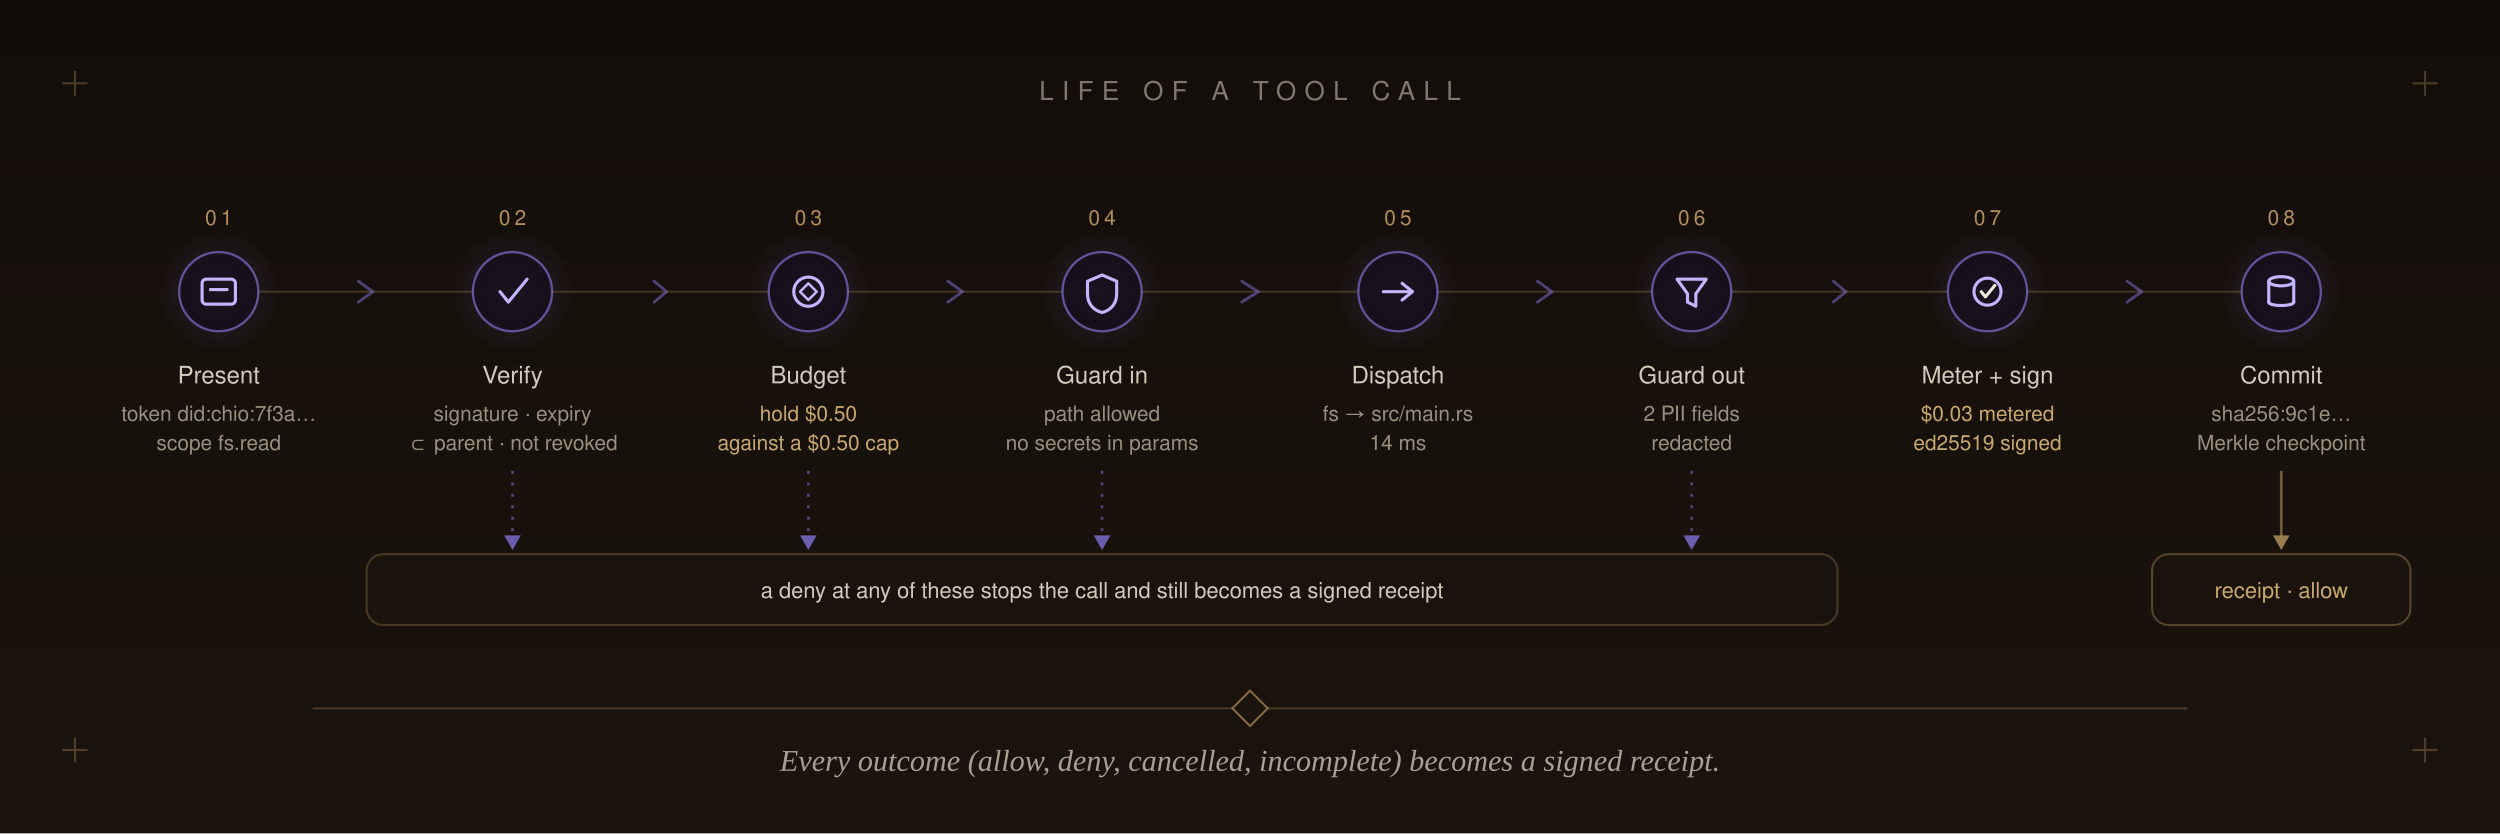
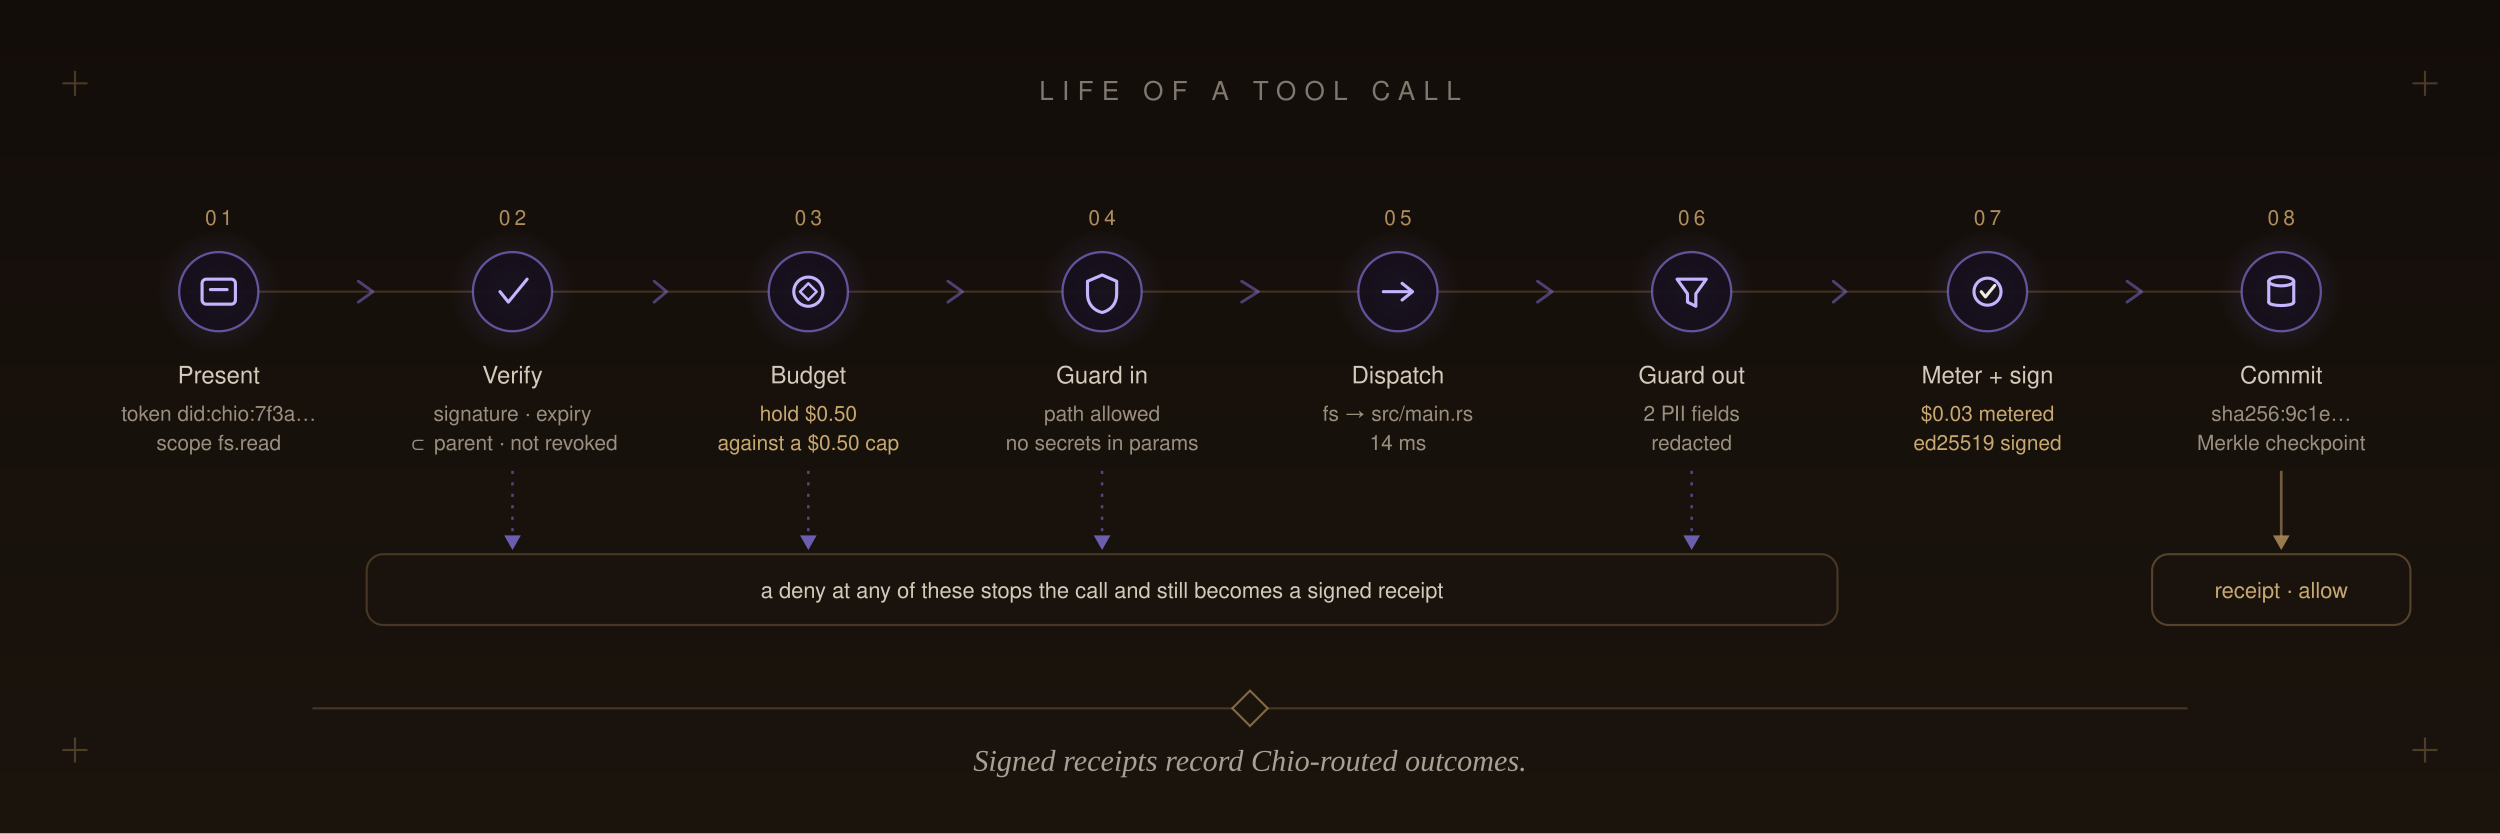
- <svg xmlns="http://www.w3.org/2000/svg" viewBox="0 0 1200 400" width="1200" height="400" role="img" aria-label="Life of a tool call: present the token, verify it, hold the budget, guard the input, dispatch, guard the output, meter and sign, then commit the receipt to the Merkle log. A deny at verify, budget, or either guard stops the call and still produces a signed receipt.">
+ <svg xmlns="http://www.w3.org/2000/svg" viewBox="0 0 1200 400" width="1200" height="400" role="img" aria-label="Life of a Chio-routed tool call: present the token, verify it, hold the budget, guard the input, dispatch, guard the output, meter and sign, then commit the receipt to the Merkle log. A deny at verify, budget, or either guard stops the call and still produces a signed receipt.">
  <defs>
    <linearGradient id="lcbg" x1="0" y1="0" x2="0" y2="1">
      <stop offset="0" stop-color="#130d0a" />
      <stop offset="1" stop-color="#1b140d" />
    </linearGradient>
    <radialGradient id="lcglow" cx="50%" cy="50%" r="50%">
      <stop offset="0" stop-color="#8f7ff2" stop-opacity="0.32" />
      <stop offset="0.6" stop-color="#8f7ff2" stop-opacity="0.07" />
      <stop offset="1" stop-color="#8f7ff2" stop-opacity="0" />
    </radialGradient>
    <radialGradient id="lckglow" cx="50%" cy="50%" r="50%">
      <stop offset="0" stop-color="#8f7ff2" stop-opacity="0.28" />
      <stop offset="0.65" stop-color="#8f7ff2" stop-opacity="0.06" />
      <stop offset="1" stop-color="#8f7ff2" stop-opacity="0" />
    </radialGradient>
  </defs>
  <rect width="1200" height="400" fill="url(#lcbg)" />
  <g stroke="#b08d5b" stroke-opacity="0.35" stroke-width="1">
    <path d="M30 40 H42 M36 34 V46" />
    <path d="M1158 40 H1170 M1164 34 V46" />
    <path d="M30 360 H42 M36 354 V366" />
    <path d="M1158 360 H1170 M1164 354 V366" />
  </g>
  <text x="600.0" y="48" text-anchor="middle" font-family="-apple-system, 'Segoe UI', Helvetica, Arial, sans-serif" font-size="12.5" letter-spacing="4" fill="#d8cfc0" fill-opacity="0.55">LIFE OF A TOOL CALL</text>
  <path d="M90 140 H1110" stroke="#b08d5b" stroke-opacity="0.28" stroke-width="1" />
  <g fill="none" stroke="#8f7ff2" stroke-opacity="0.45" stroke-width="1.4" stroke-linecap="round" stroke-linejoin="round">
    <path d="M172 135 L179 140 L172 145" />
    <path d="M314 135 L320 140 L314 145" />
    <path d="M455 135 L462 140 L455 145" />
    <path d="M596 135 L604 140 L596 145" />
    <path d="M738 135 L745 140 L738 145" />
    <path d="M880 135 L886 140 L880 145" />
    <path d="M1021 135 L1028 140 L1021 145" />
  </g>
  <circle cx="105" cy="140" r="30" fill="url(#lcglow)" />
  <circle cx="246" cy="140" r="30" fill="url(#lcglow)" />
  <circle cx="388" cy="140" r="30" fill="url(#lcglow)" />
  <circle cx="529" cy="140" r="30" fill="url(#lcglow)" />
  <circle cx="671" cy="140" r="30" fill="url(#lcglow)" />
  <circle cx="812" cy="140" r="30" fill="url(#lcglow)" />
  <circle cx="954" cy="140" r="30" fill="url(#lcglow)" />
  <circle cx="1095" cy="140" r="30" fill="url(#lcglow)" />
  <g text-anchor="middle" font-family="-apple-system, 'Segoe UI', Helvetica, Arial, sans-serif" font-size="10" letter-spacing="2" fill="#b08d5b">
    <text x="105" y="108">01</text>
    <text x="246" y="108">02</text>
    <text x="388" y="108">03</text>
    <text x="529" y="108">04</text>
    <text x="671" y="108">05</text>
    <text x="812" y="108">06</text>
    <text x="954" y="108">07</text>
    <text x="1095" y="108">08</text>
  </g>
  <g fill="#16101c" fill-opacity="0.92" stroke="#8f7ff2" stroke-opacity="0.6" stroke-width="1.1">
    <circle cx="105" cy="140" r="19" />
    <circle cx="246" cy="140" r="19" />
    <circle cx="388" cy="140" r="19" />
    <circle cx="529" cy="140" r="19" />
    <circle cx="671" cy="140" r="19" />
    <circle cx="812" cy="140" r="19" />
    <circle cx="954" cy="140" r="19" />
    <circle cx="1095" cy="140" r="19" />
  </g>
  <g fill="none" stroke="#c3b6ff" stroke-width="1.5" stroke-linecap="round" stroke-linejoin="round">
    <g transform="translate(105,140)">
      <rect x="-8" y="-6" width="16" height="12" rx="2" />
      <path d="M-4 -1 H4" />
    </g>
    <g transform="translate(246,140)">
      <path d="M-6 0 L-2 5 L7 -6" />
    </g>
    <g transform="translate(388,140)">
      <circle cx="0" cy="0" r="7" />
      <path d="M0 -4 L4 0 L0 4 L-4 0 Z" stroke-width="1.2" />
    </g>
    <g transform="translate(529,140)">
      <path d="M0 -8 L7 -5 L7 1 C7 6 4 9 0 10 C-4 9 -7 6 -7 1 L-7 -5 Z" />
    </g>
    <g transform="translate(671,140)">
      <path d="M-7 0 H6" />
      <path d="M2 -4 L7 0 L2 4" />
    </g>
    <g transform="translate(812,140)">
      <path d="M-7 -6 H7 L2 1 V7 L-2 5 V1 Z" />
    </g>
    <g transform="translate(954,140)">
      <circle cx="0" cy="0" r="6.5" />
      <path d="M-3 0 L-1 2.5 L3.5 -3" stroke="#f2eadc" />
    </g>
    <g transform="translate(1095,140)">
      <ellipse cx="0" cy="-5" rx="6" ry="2.2" />
      <path d="M-6 -5 V5" />
      <path d="M6 -5 V5" />
      <path d="M-6 5 C-6 7.2 6 7.2 6 5" />
    </g>
  </g>
  <g text-anchor="middle" font-family="-apple-system, 'Segoe UI', Helvetica, Arial, sans-serif" font-size="11.5" fill="#d3cabb">
    <text x="105" y="184">Present</text>
    <text x="246" y="184">Verify</text>
    <text x="388" y="184">Budget</text>
    <text x="529" y="184">Guard in</text>
    <text x="671" y="184">Dispatch</text>
    <text x="812" y="184">Guard out</text>
    <text x="954" y="184">Meter + sign</text>
    <text x="1095" y="184">Commit</text>
  </g>
  <text x="105" y="202" text-anchor="middle" font-family="-apple-system, 'Segoe UI', Helvetica, Arial, sans-serif" font-size="10" fill="#9a8f7e">token did:chio:7f3a…</text>
  <text x="105" y="216" text-anchor="middle" font-family="-apple-system, 'Segoe UI', Helvetica, Arial, sans-serif" font-size="10" fill="#9a8f7e">scope fs.read</text>
  <text x="246" y="202" text-anchor="middle" font-family="-apple-system, 'Segoe UI', Helvetica, Arial, sans-serif" font-size="10" fill="#9a8f7e">signature · expiry</text>
  <text x="246" y="216" text-anchor="middle" font-family="-apple-system, 'Segoe UI', Helvetica, Arial, sans-serif" font-size="10" fill="#9a8f7e">⊂ parent · not revoked</text>
  <path d="M246 226 V258" stroke="#8f7ff2" stroke-opacity="0.5" stroke-width="1.2" stroke-dasharray="1.5 4" />
  <path d="M246 264 l-4 -7 h8 z" fill="#8f7ff2" fill-opacity="0.7" />
  <text x="388" y="202" text-anchor="middle" font-family="-apple-system, 'Segoe UI', Helvetica, Arial, sans-serif" font-size="10" fill="#c8a86f">hold $0.50</text>
  <text x="388" y="216" text-anchor="middle" font-family="-apple-system, 'Segoe UI', Helvetica, Arial, sans-serif" font-size="10" fill="#c8a86f">against a $0.50 cap</text>
  <path d="M388 226 V258" stroke="#8f7ff2" stroke-opacity="0.5" stroke-width="1.2" stroke-dasharray="1.5 4" />
  <path d="M388 264 l-4 -7 h8 z" fill="#8f7ff2" fill-opacity="0.7" />
  <text x="529" y="202" text-anchor="middle" font-family="-apple-system, 'Segoe UI', Helvetica, Arial, sans-serif" font-size="10" fill="#9a8f7e">path allowed</text>
  <text x="529" y="216" text-anchor="middle" font-family="-apple-system, 'Segoe UI', Helvetica, Arial, sans-serif" font-size="10" fill="#9a8f7e">no secrets in params</text>
  <path d="M529 226 V258" stroke="#8f7ff2" stroke-opacity="0.5" stroke-width="1.2" stroke-dasharray="1.5 4" />
  <path d="M529 264 l-4 -7 h8 z" fill="#8f7ff2" fill-opacity="0.7" />
  <text x="671" y="202" text-anchor="middle" font-family="-apple-system, 'Segoe UI', Helvetica, Arial, sans-serif" font-size="10" fill="#9a8f7e">fs → src/main.rs</text>
  <text x="671" y="216" text-anchor="middle" font-family="-apple-system, 'Segoe UI', Helvetica, Arial, sans-serif" font-size="10" fill="#9a8f7e">14 ms</text>
  <text x="812" y="202" text-anchor="middle" font-family="-apple-system, 'Segoe UI', Helvetica, Arial, sans-serif" font-size="10" fill="#9a8f7e">2 PII fields</text>
  <text x="812" y="216" text-anchor="middle" font-family="-apple-system, 'Segoe UI', Helvetica, Arial, sans-serif" font-size="10" fill="#9a8f7e">redacted</text>
  <path d="M812 226 V258" stroke="#8f7ff2" stroke-opacity="0.5" stroke-width="1.2" stroke-dasharray="1.5 4" />
  <path d="M812 264 l-4 -7 h8 z" fill="#8f7ff2" fill-opacity="0.7" />
  <text x="954" y="202" text-anchor="middle" font-family="-apple-system, 'Segoe UI', Helvetica, Arial, sans-serif" font-size="10" fill="#c8a86f">$0.03 metered</text>
  <text x="954" y="216" text-anchor="middle" font-family="-apple-system, 'Segoe UI', Helvetica, Arial, sans-serif" font-size="10" fill="#c8a86f">ed25519 signed</text>
  <text x="1095" y="202" text-anchor="middle" font-family="-apple-system, 'Segoe UI', Helvetica, Arial, sans-serif" font-size="10" fill="#9a8f7e">sha256:9c1e…</text>
  <text x="1095" y="216" text-anchor="middle" font-family="-apple-system, 'Segoe UI', Helvetica, Arial, sans-serif" font-size="10" fill="#9a8f7e">Merkle checkpoint</text>
  <path d="M1095 226 V258" stroke="#b08d5b" stroke-opacity="0.6" stroke-width="1.3" />
  <path d="M1095 264 l-4 -7 h8 z" fill="#b08d5b" fill-opacity="0.85" />
  <rect x="176" y="266" width="706" height="34" rx="8" fill="#1a130d" stroke="#b08d5b" stroke-opacity="0.3" />
  <text x="529.0" y="287" text-anchor="middle" font-family="-apple-system, 'Segoe UI', Helvetica, Arial, sans-serif" font-size="10.5" fill="#d3cabb">a deny at any of these stops the call and still becomes a signed receipt</text>
  <rect x="1033" y="266" width="124" height="34" rx="8" fill="#1a130d" stroke="#b08d5b" stroke-opacity="0.4" />
  <text x="1095" y="287" text-anchor="middle" font-family="-apple-system, 'Segoe UI', Helvetica, Arial, sans-serif" font-size="10.5" fill="#c8a86f">receipt · allow</text>
  <path d="M150.0 340 H1050.0" stroke="#b08d5b" stroke-opacity="0.3" stroke-width="1" />
  <rect x="594.0" y="334" width="12" height="12" transform="rotate(45 600.0 340)" fill="#1b140d" stroke="#b08d5b" stroke-opacity="0.7" />
-   <text x="600.0" y="370" text-anchor="middle" font-family="Georgia, 'Times New Roman', serif" font-size="14.5" font-style="italic" fill="#d8cfc0" fill-opacity="0.75">Every outcome (allow, deny, cancelled, incomplete) becomes a signed receipt.</text>
+   <text x="600.0" y="370" text-anchor="middle" font-family="Georgia, 'Times New Roman', serif" font-size="14.5" font-style="italic" fill="#d8cfc0" fill-opacity="0.75">Signed receipts record Chio-routed outcomes.</text>
</svg>
